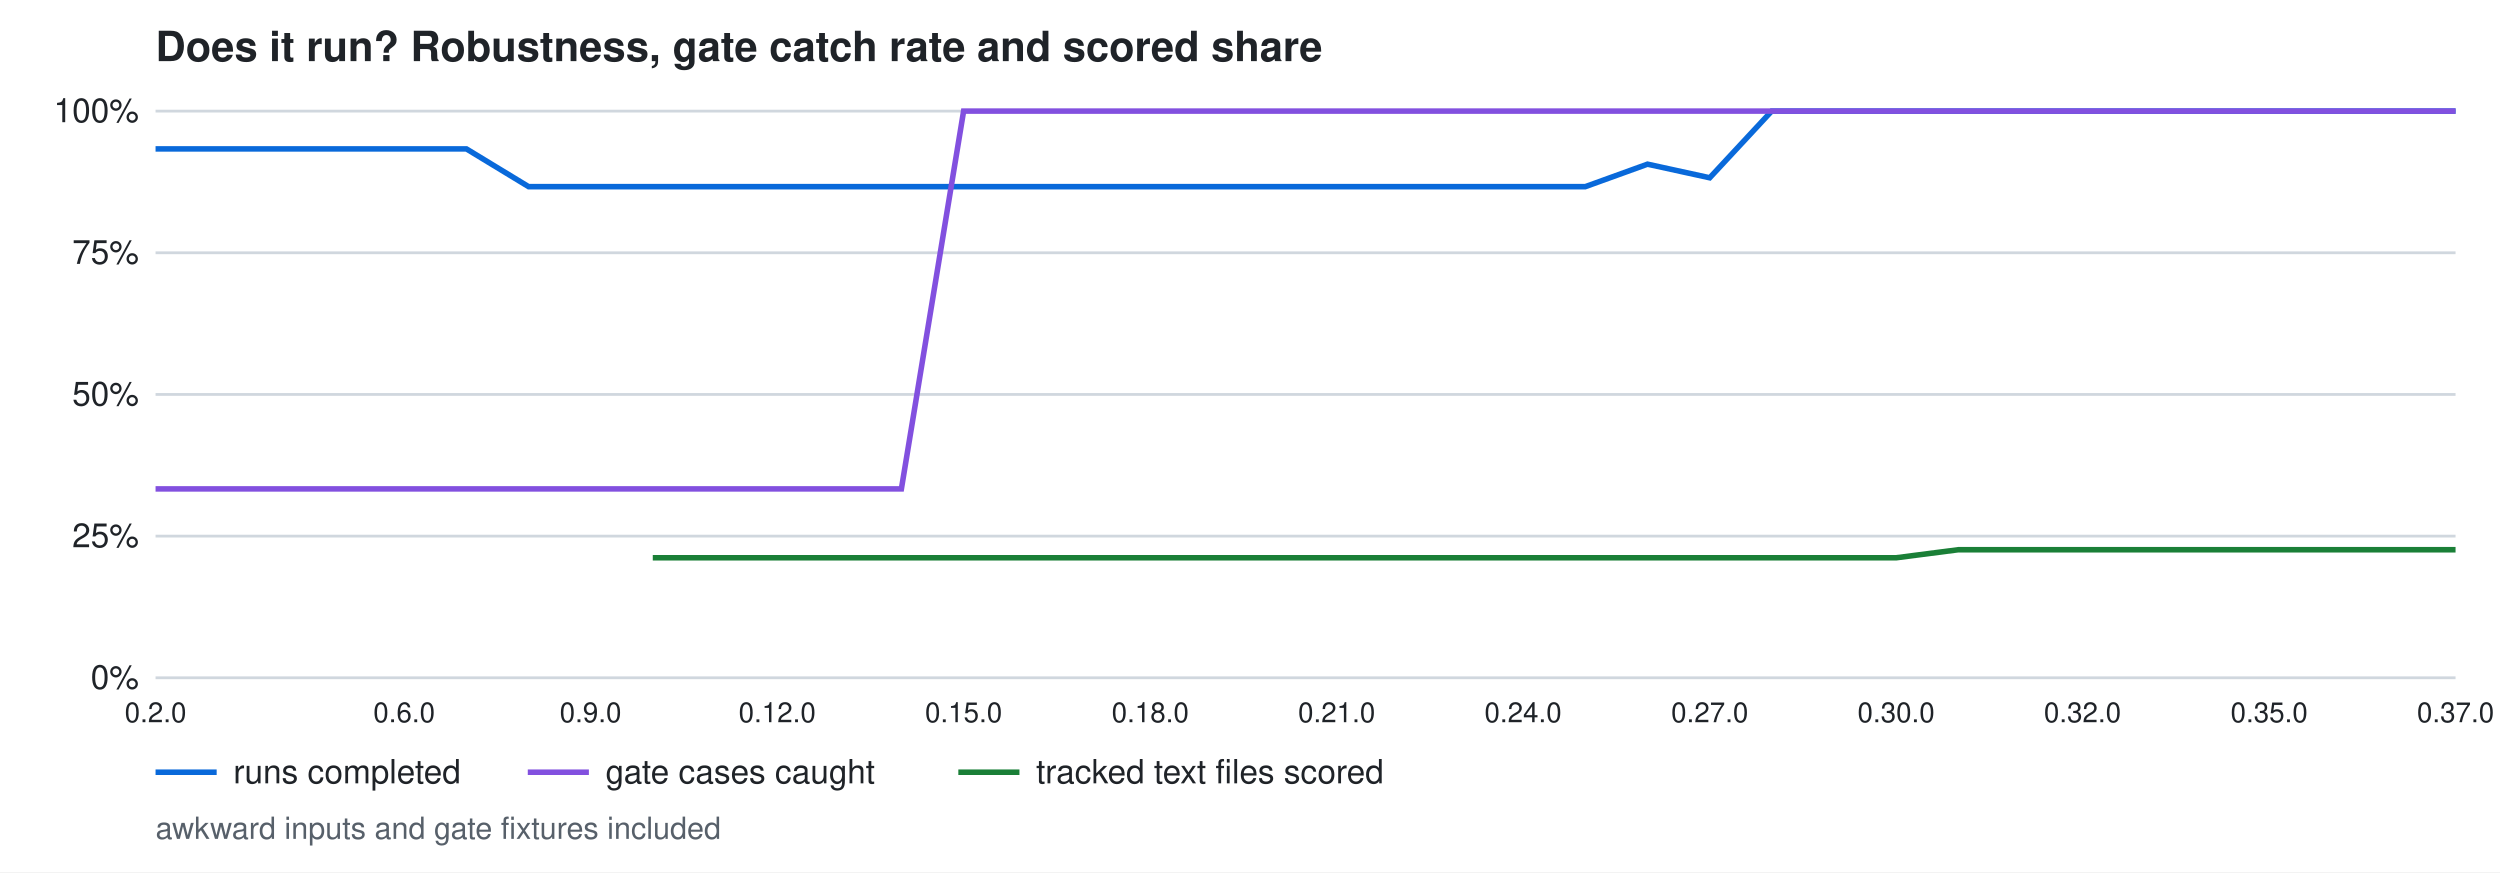
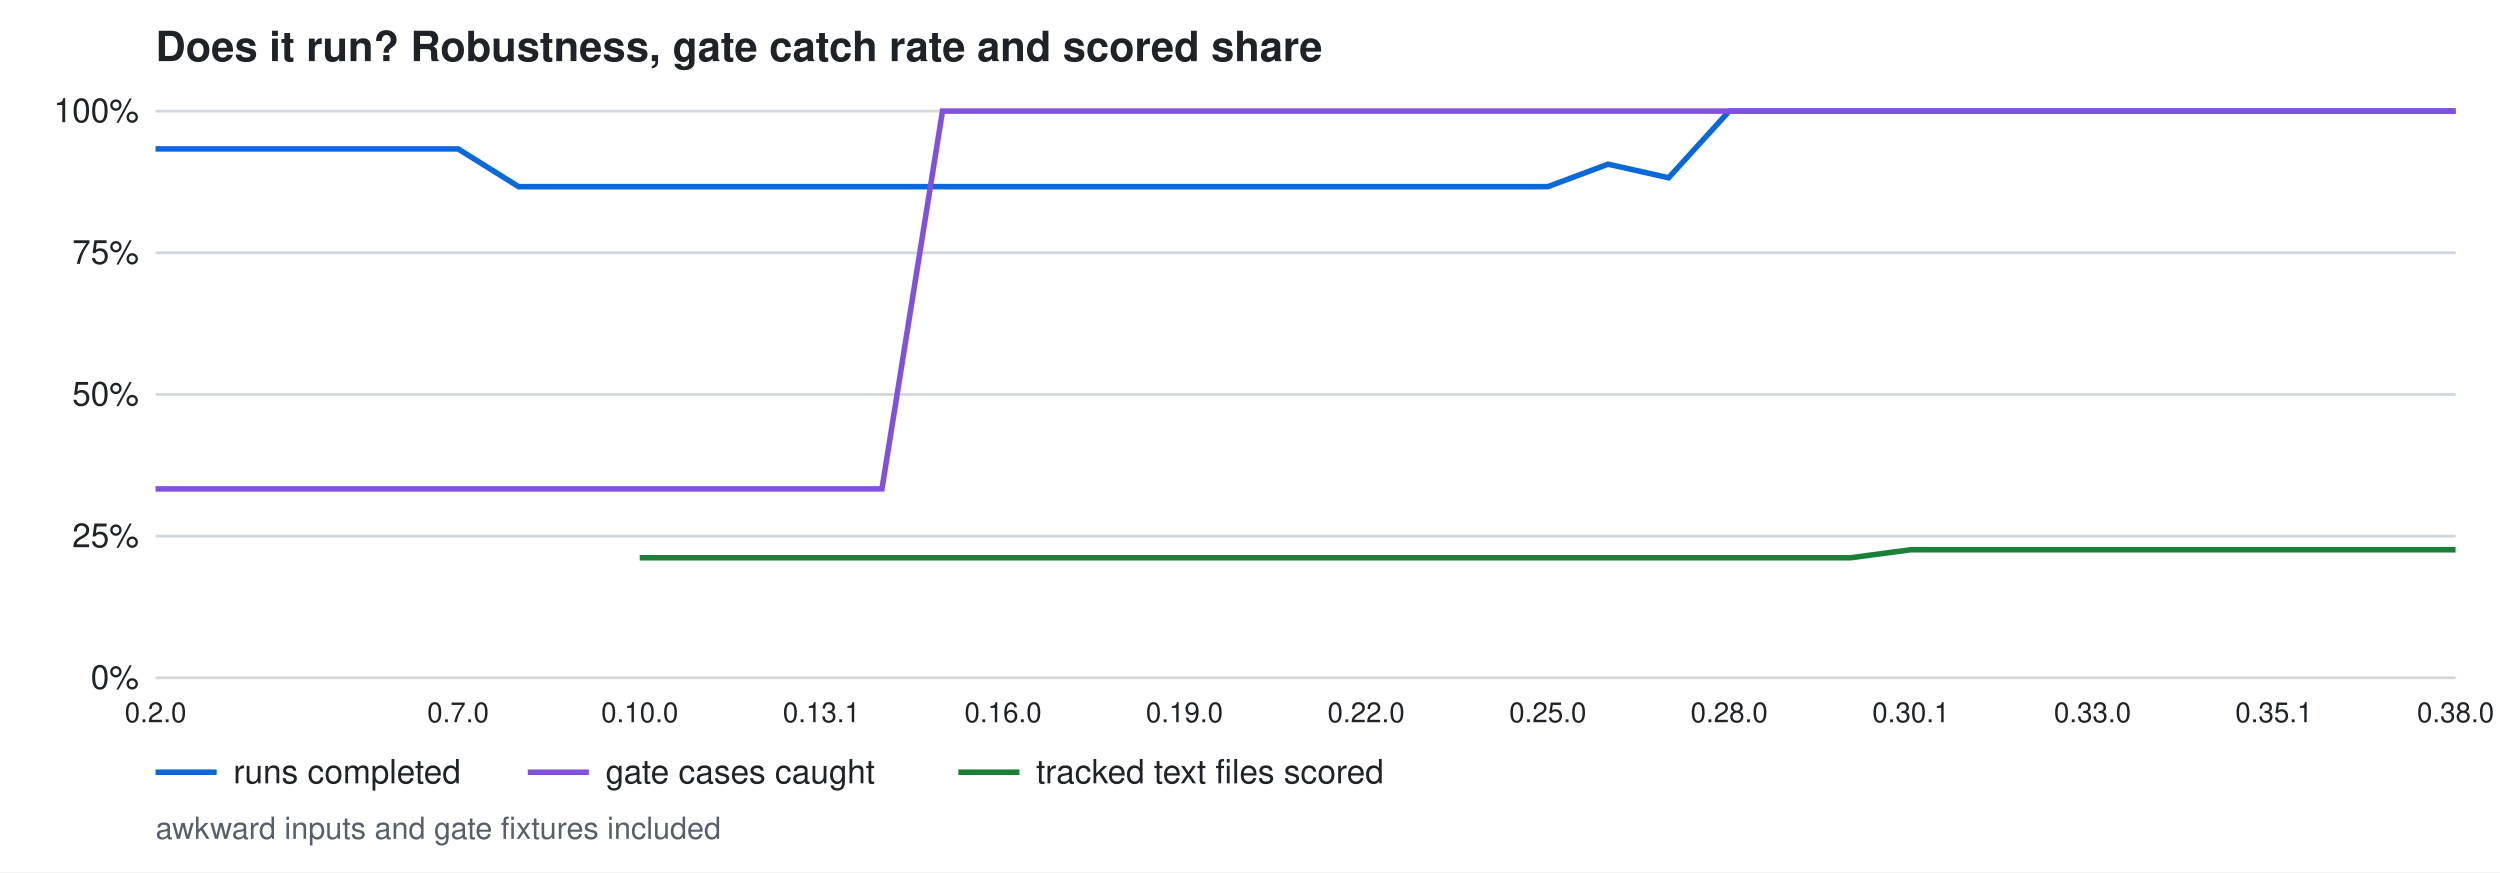
<svg xmlns="http://www.w3.org/2000/svg" width="900" height="314" viewBox="0 0 900 314" font-family="-apple-system,Segoe UI,Helvetica,Arial,sans-serif" font-size="12">
  <rect width="900" height="314" fill="#ffffff" />
  <text x="56" y="22" font-size="15" font-weight="600" fill="#1f2328">Does it run? Robustness, gate catch rate and scored share</text>
  <line x1="56" y1="244.0" x2="884" y2="244.0" stroke="#d0d7de" stroke-width="1" />
  <text x="50" y="248.0" text-anchor="end" fill="#1f2328">0%</text>
  <line x1="56" y1="193.0" x2="884" y2="193.0" stroke="#d0d7de" stroke-width="1" />
  <text x="50" y="197.0" text-anchor="end" fill="#1f2328">25%</text>
  <line x1="56" y1="142.0" x2="884" y2="142.0" stroke="#d0d7de" stroke-width="1" />
  <text x="50" y="146.0" text-anchor="end" fill="#1f2328">50%</text>
  <line x1="56" y1="91.0" x2="884" y2="91.0" stroke="#d0d7de" stroke-width="1" />
  <text x="50" y="95.0" text-anchor="end" fill="#1f2328">75%</text>
  <line x1="56" y1="40.0" x2="884" y2="40.0" stroke="#d0d7de" stroke-width="1" />
  <text x="50" y="44.0" text-anchor="end" fill="#1f2328">100%</text>
  <text x="56.0" y="260" text-anchor="middle" fill="#1f2328" font-size="10">0.2.0</text>
-   <text x="145.5" y="260" text-anchor="middle" fill="#1f2328" font-size="10">0.6.0</text>
-   <text x="212.6" y="260" text-anchor="middle" fill="#1f2328" font-size="10">0.9.0</text>
-   <text x="279.8" y="260" text-anchor="middle" fill="#1f2328" font-size="10">0.12.0</text>
-   <text x="346.9" y="260" text-anchor="middle" fill="#1f2328" font-size="10">0.15.0</text>
-   <text x="414.1" y="260" text-anchor="middle" fill="#1f2328" font-size="10">0.18.0</text>
-   <text x="481.2" y="260" text-anchor="middle" fill="#1f2328" font-size="10">0.21.0</text>
-   <text x="548.3" y="260" text-anchor="middle" fill="#1f2328" font-size="10">0.24.0</text>
-   <text x="615.5" y="260" text-anchor="middle" fill="#1f2328" font-size="10">0.27.0</text>
-   <text x="682.6" y="260" text-anchor="middle" fill="#1f2328" font-size="10">0.30.0</text>
-   <text x="749.7" y="260" text-anchor="middle" fill="#1f2328" font-size="10">0.32.0</text>
-   <text x="816.9" y="260" text-anchor="middle" fill="#1f2328" font-size="10">0.35.0</text>
-   <text x="884.0" y="260" text-anchor="middle" fill="#1f2328" font-size="10">0.37.0</text>
-   <polyline points="56.0,53.6 78.4,53.6 100.8,53.6 123.1,53.6 145.5,53.6 167.9,53.6 190.3,67.2 212.6,67.2 235.0,67.2 257.4,67.2 279.8,67.2 302.2,67.2 324.5,67.2 346.9,67.2 369.3,67.2 391.7,67.2 414.1,67.2 436.4,67.2 458.8,67.2 481.2,67.2 503.6,67.2 525.9,67.2 548.3,67.2 570.7,67.2 593.1,59.1 615.5,64.0 637.8,40.0 660.2,40.0 682.6,40.0 705.0,40.0 727.4,40.0 749.7,40.0 772.1,40.0 794.5,40.0 816.9,40.0 839.2,40.0 861.6,40.0 884.0,40.0" fill="none" stroke="#0969da" stroke-width="2" />
-   <polyline points="56.0,176.0 78.4,176.0 100.8,176.0 123.1,176.0 145.5,176.0 167.9,176.0 190.3,176.0 212.6,176.0 235.0,176.0 257.4,176.0 279.8,176.0 302.2,176.0 324.5,176.0 346.9,40.0 369.3,40.0 391.7,40.0 414.1,40.0 436.4,40.0 458.8,40.0 481.2,40.0 503.6,40.0 525.9,40.0 548.3,40.0 570.7,40.0 593.1,40.0 615.5,40.0 637.8,40.0 660.2,40.0 682.6,40.0 705.0,40.0 727.4,40.0 749.7,40.0 772.1,40.0 794.5,40.0 816.9,40.0 839.2,40.0 861.6,40.0 884.0,40.0" fill="none" stroke="#8250df" stroke-width="2" />
-   <polyline points="235.0,200.8 257.4,200.8 279.8,200.8 302.2,200.8 324.5,200.8 346.9,200.8 369.3,200.8 391.7,200.8 414.1,200.8 436.4,200.8 458.8,200.8 481.2,200.8 503.6,200.8 525.9,200.8 548.3,200.8 570.7,200.8 593.1,200.8 615.5,200.8 637.8,200.8 660.2,200.8 682.6,200.8 705.0,197.9 727.4,197.9 749.7,197.9 772.1,197.9 794.5,197.9 816.9,197.9 839.2,197.9 861.6,197.9 884.0,197.9" fill="none" stroke="#1a7f37" stroke-width="2" />
+   <text x="164.9" y="260" text-anchor="middle" fill="#1f2328" font-size="10">0.7.0</text>
+   <text x="230.3" y="260" text-anchor="middle" fill="#1f2328" font-size="10">0.10.0</text>
+   <text x="295.7" y="260" text-anchor="middle" fill="#1f2328" font-size="10">0.13.1</text>
+   <text x="361.1" y="260" text-anchor="middle" fill="#1f2328" font-size="10">0.16.0</text>
+   <text x="426.4" y="260" text-anchor="middle" fill="#1f2328" font-size="10">0.19.0</text>
+   <text x="491.8" y="260" text-anchor="middle" fill="#1f2328" font-size="10">0.22.0</text>
+   <text x="557.2" y="260" text-anchor="middle" fill="#1f2328" font-size="10">0.25.0</text>
+   <text x="622.5" y="260" text-anchor="middle" fill="#1f2328" font-size="10">0.28.0</text>
+   <text x="687.9" y="260" text-anchor="middle" fill="#1f2328" font-size="10">0.30.1</text>
+   <text x="753.3" y="260" text-anchor="middle" fill="#1f2328" font-size="10">0.33.0</text>
+   <text x="818.6" y="260" text-anchor="middle" fill="#1f2328" font-size="10">0.35.1</text>
+   <text x="884.0" y="260" text-anchor="middle" fill="#1f2328" font-size="10">0.38.0</text>
+   <polyline points="56.0,53.6 77.8,53.6 99.6,53.6 121.4,53.6 143.2,53.6 164.9,53.6 186.7,67.2 208.5,67.2 230.3,67.2 252.1,67.2 273.9,67.2 295.7,67.2 317.5,67.2 339.3,67.2 361.1,67.2 382.8,67.2 404.6,67.2 426.4,67.2 448.2,67.2 470.0,67.2 491.8,67.2 513.6,67.2 535.4,67.2 557.2,67.2 578.9,59.1 600.7,64.0 622.5,40.0 644.3,40.0 666.1,40.0 687.9,40.0 709.7,40.0 731.5,40.0 753.3,40.0 775.1,40.0 796.8,40.0 818.6,40.0 840.4,40.0 862.2,40.0 884.0,40.0" fill="none" stroke="#0969da" stroke-width="2" />
+   <polyline points="56.0,176.0 77.8,176.0 99.6,176.0 121.4,176.0 143.2,176.0 164.9,176.0 186.7,176.0 208.5,176.0 230.3,176.0 252.1,176.0 273.9,176.0 295.7,176.0 317.5,176.0 339.3,40.0 361.1,40.0 382.8,40.0 404.6,40.0 426.4,40.0 448.2,40.0 470.0,40.0 491.8,40.0 513.6,40.0 535.4,40.0 557.2,40.0 578.9,40.0 600.7,40.0 622.5,40.0 644.3,40.0 666.1,40.0 687.9,40.0 709.7,40.0 731.5,40.0 753.3,40.0 775.1,40.0 796.8,40.0 818.6,40.0 840.4,40.0 862.2,40.0 884.0,40.0" fill="none" stroke="#8250df" stroke-width="2" />
+   <polyline points="230.3,200.8 252.1,200.8 273.9,200.8 295.7,200.8 317.5,200.8 339.3,200.8 361.1,200.8 382.8,200.8 404.6,200.8 426.4,200.8 448.2,200.8 470.0,200.8 491.8,200.8 513.6,200.8 535.4,200.8 557.2,200.8 578.9,200.8 600.7,200.8 622.5,200.8 644.3,200.8 666.1,200.8 687.9,197.9 709.7,197.9 731.5,197.9 753.3,197.9 775.1,197.9 796.8,197.9 818.6,197.9 840.4,197.9 862.2,197.9 884.0,197.9" fill="none" stroke="#1a7f37" stroke-width="2" />
  <line x1="56" y1="278" x2="78" y2="278" stroke="#0969da" stroke-width="2" />
  <text x="84" y="282" fill="#1f2328">runs completed</text>
  <line x1="190" y1="278" x2="212" y2="278" stroke="#8250df" stroke-width="2" />
  <text x="218" y="282" fill="#1f2328">gate cases caught</text>
  <line x1="345" y1="278" x2="367" y2="278" stroke="#1a7f37" stroke-width="2" />
  <text x="373" y="282" fill="#1f2328">tracked text files scored</text>
  <text x="56" y="302" fill="#57606a" font-size="11">awkward inputs and gate fixtures included</text>
</svg>
